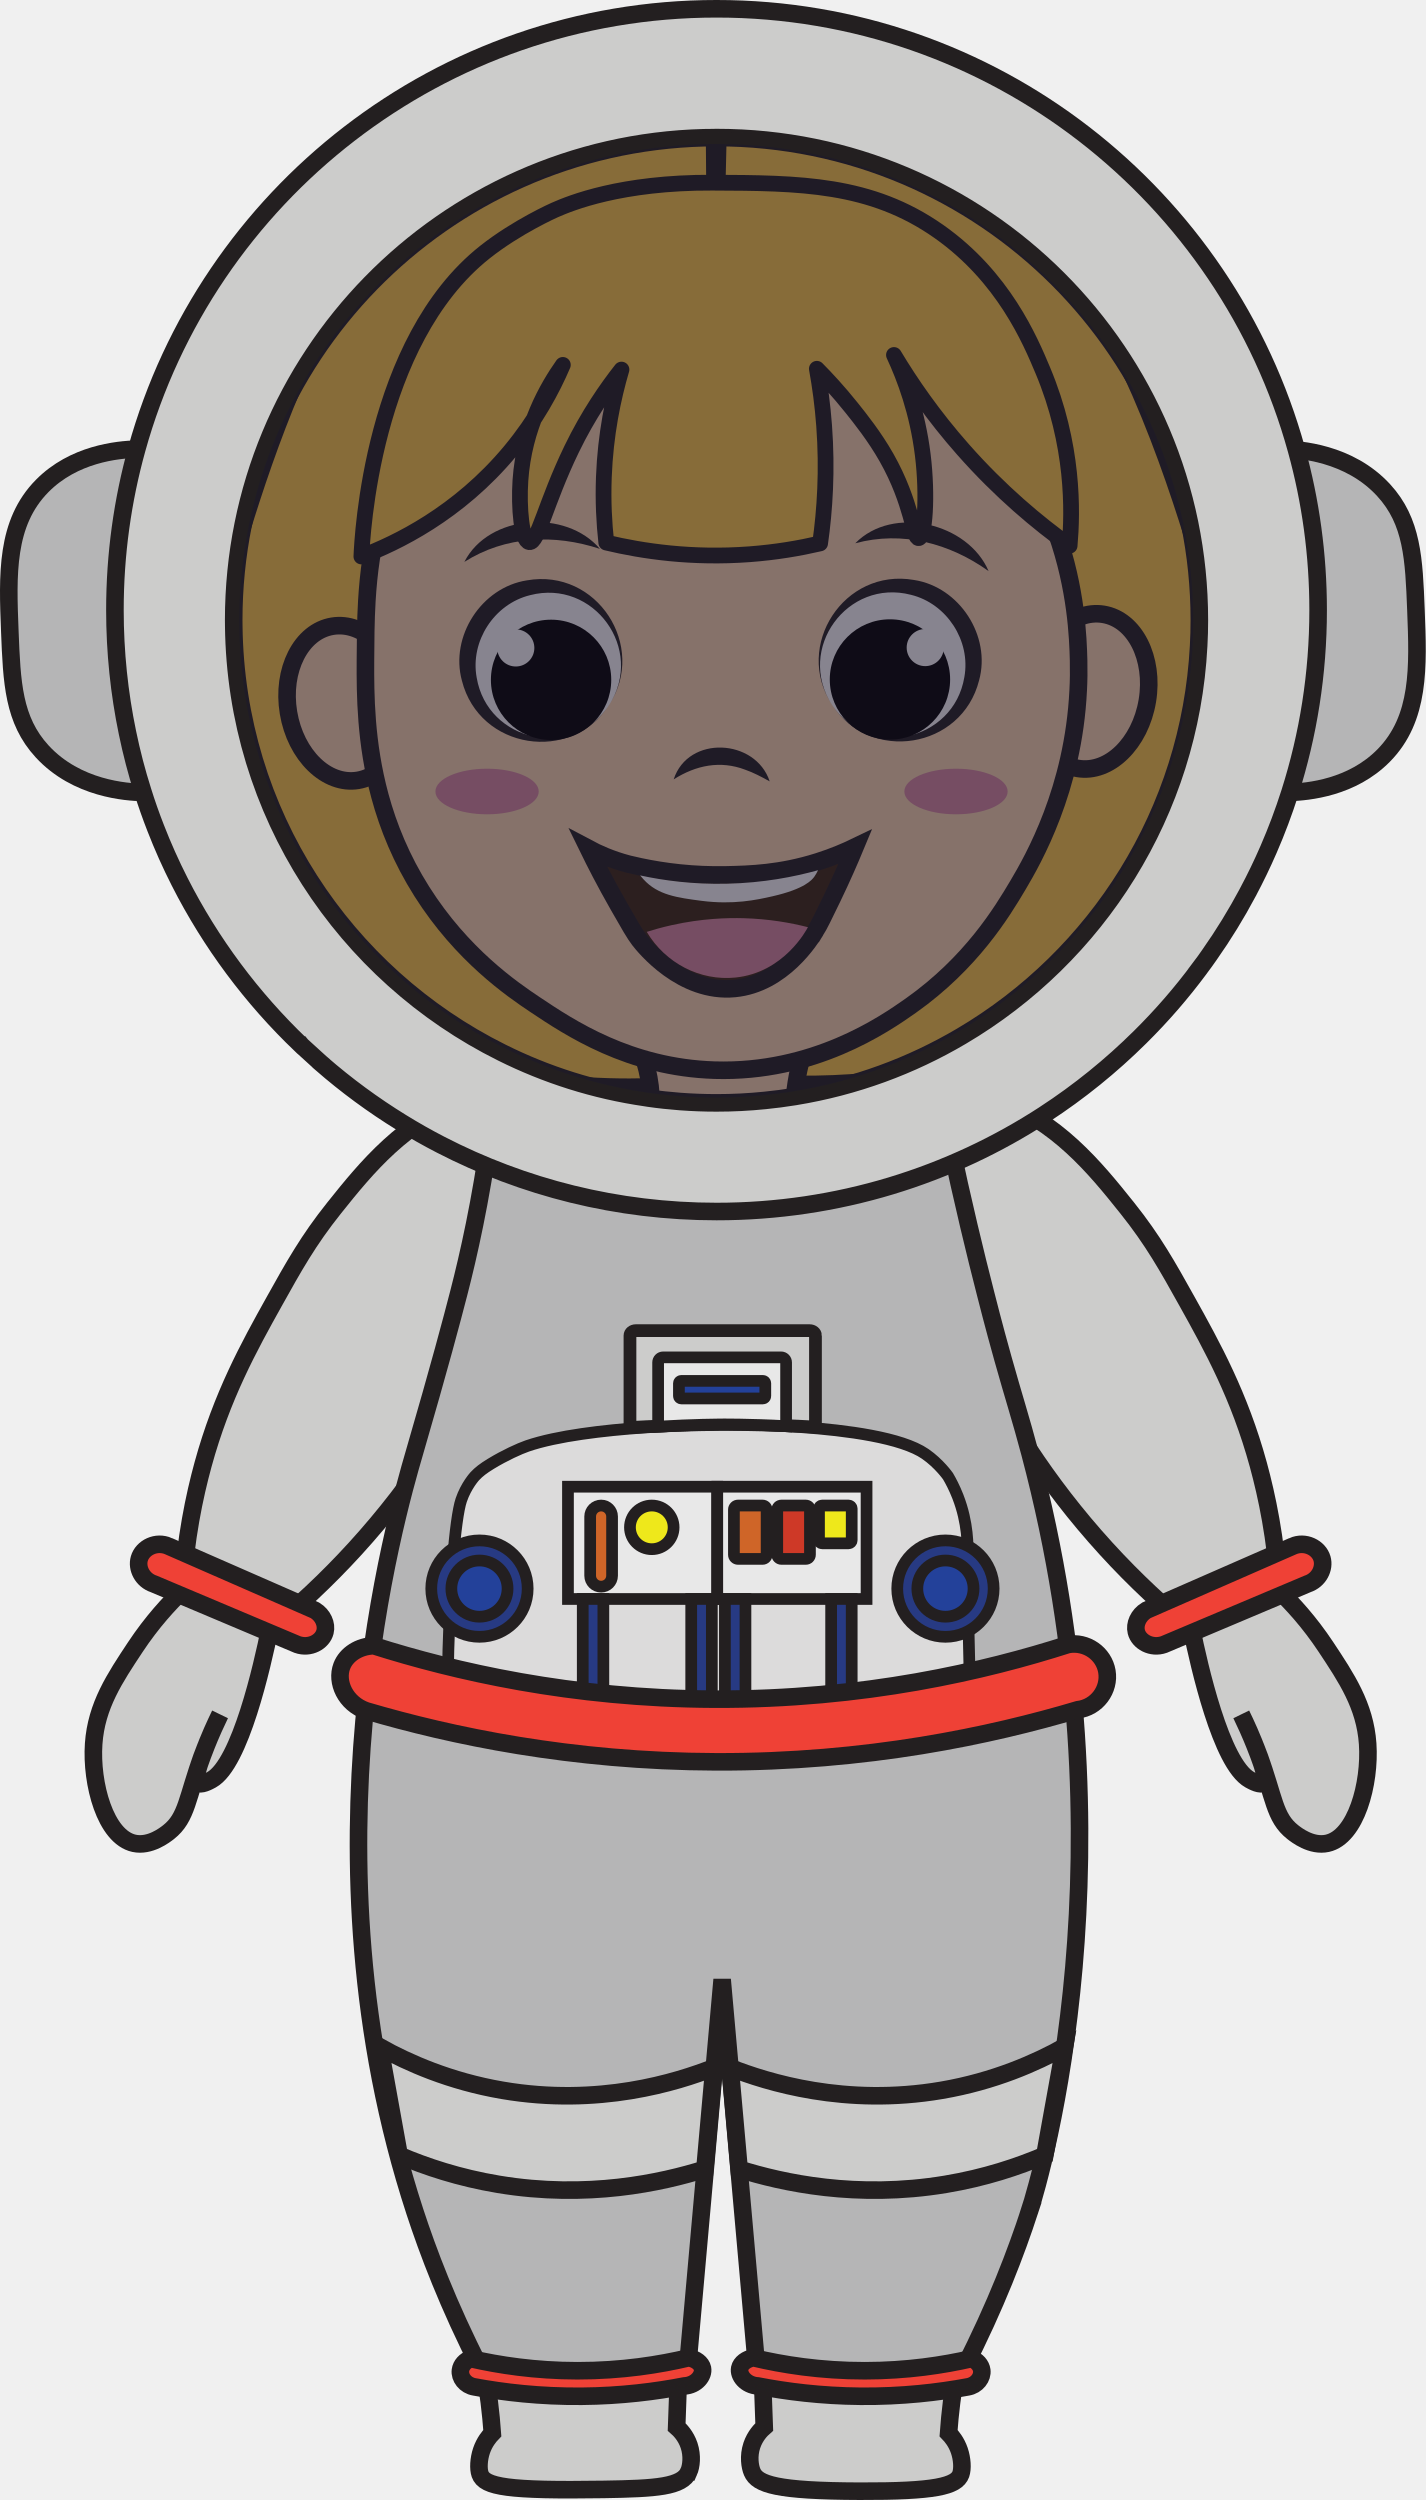
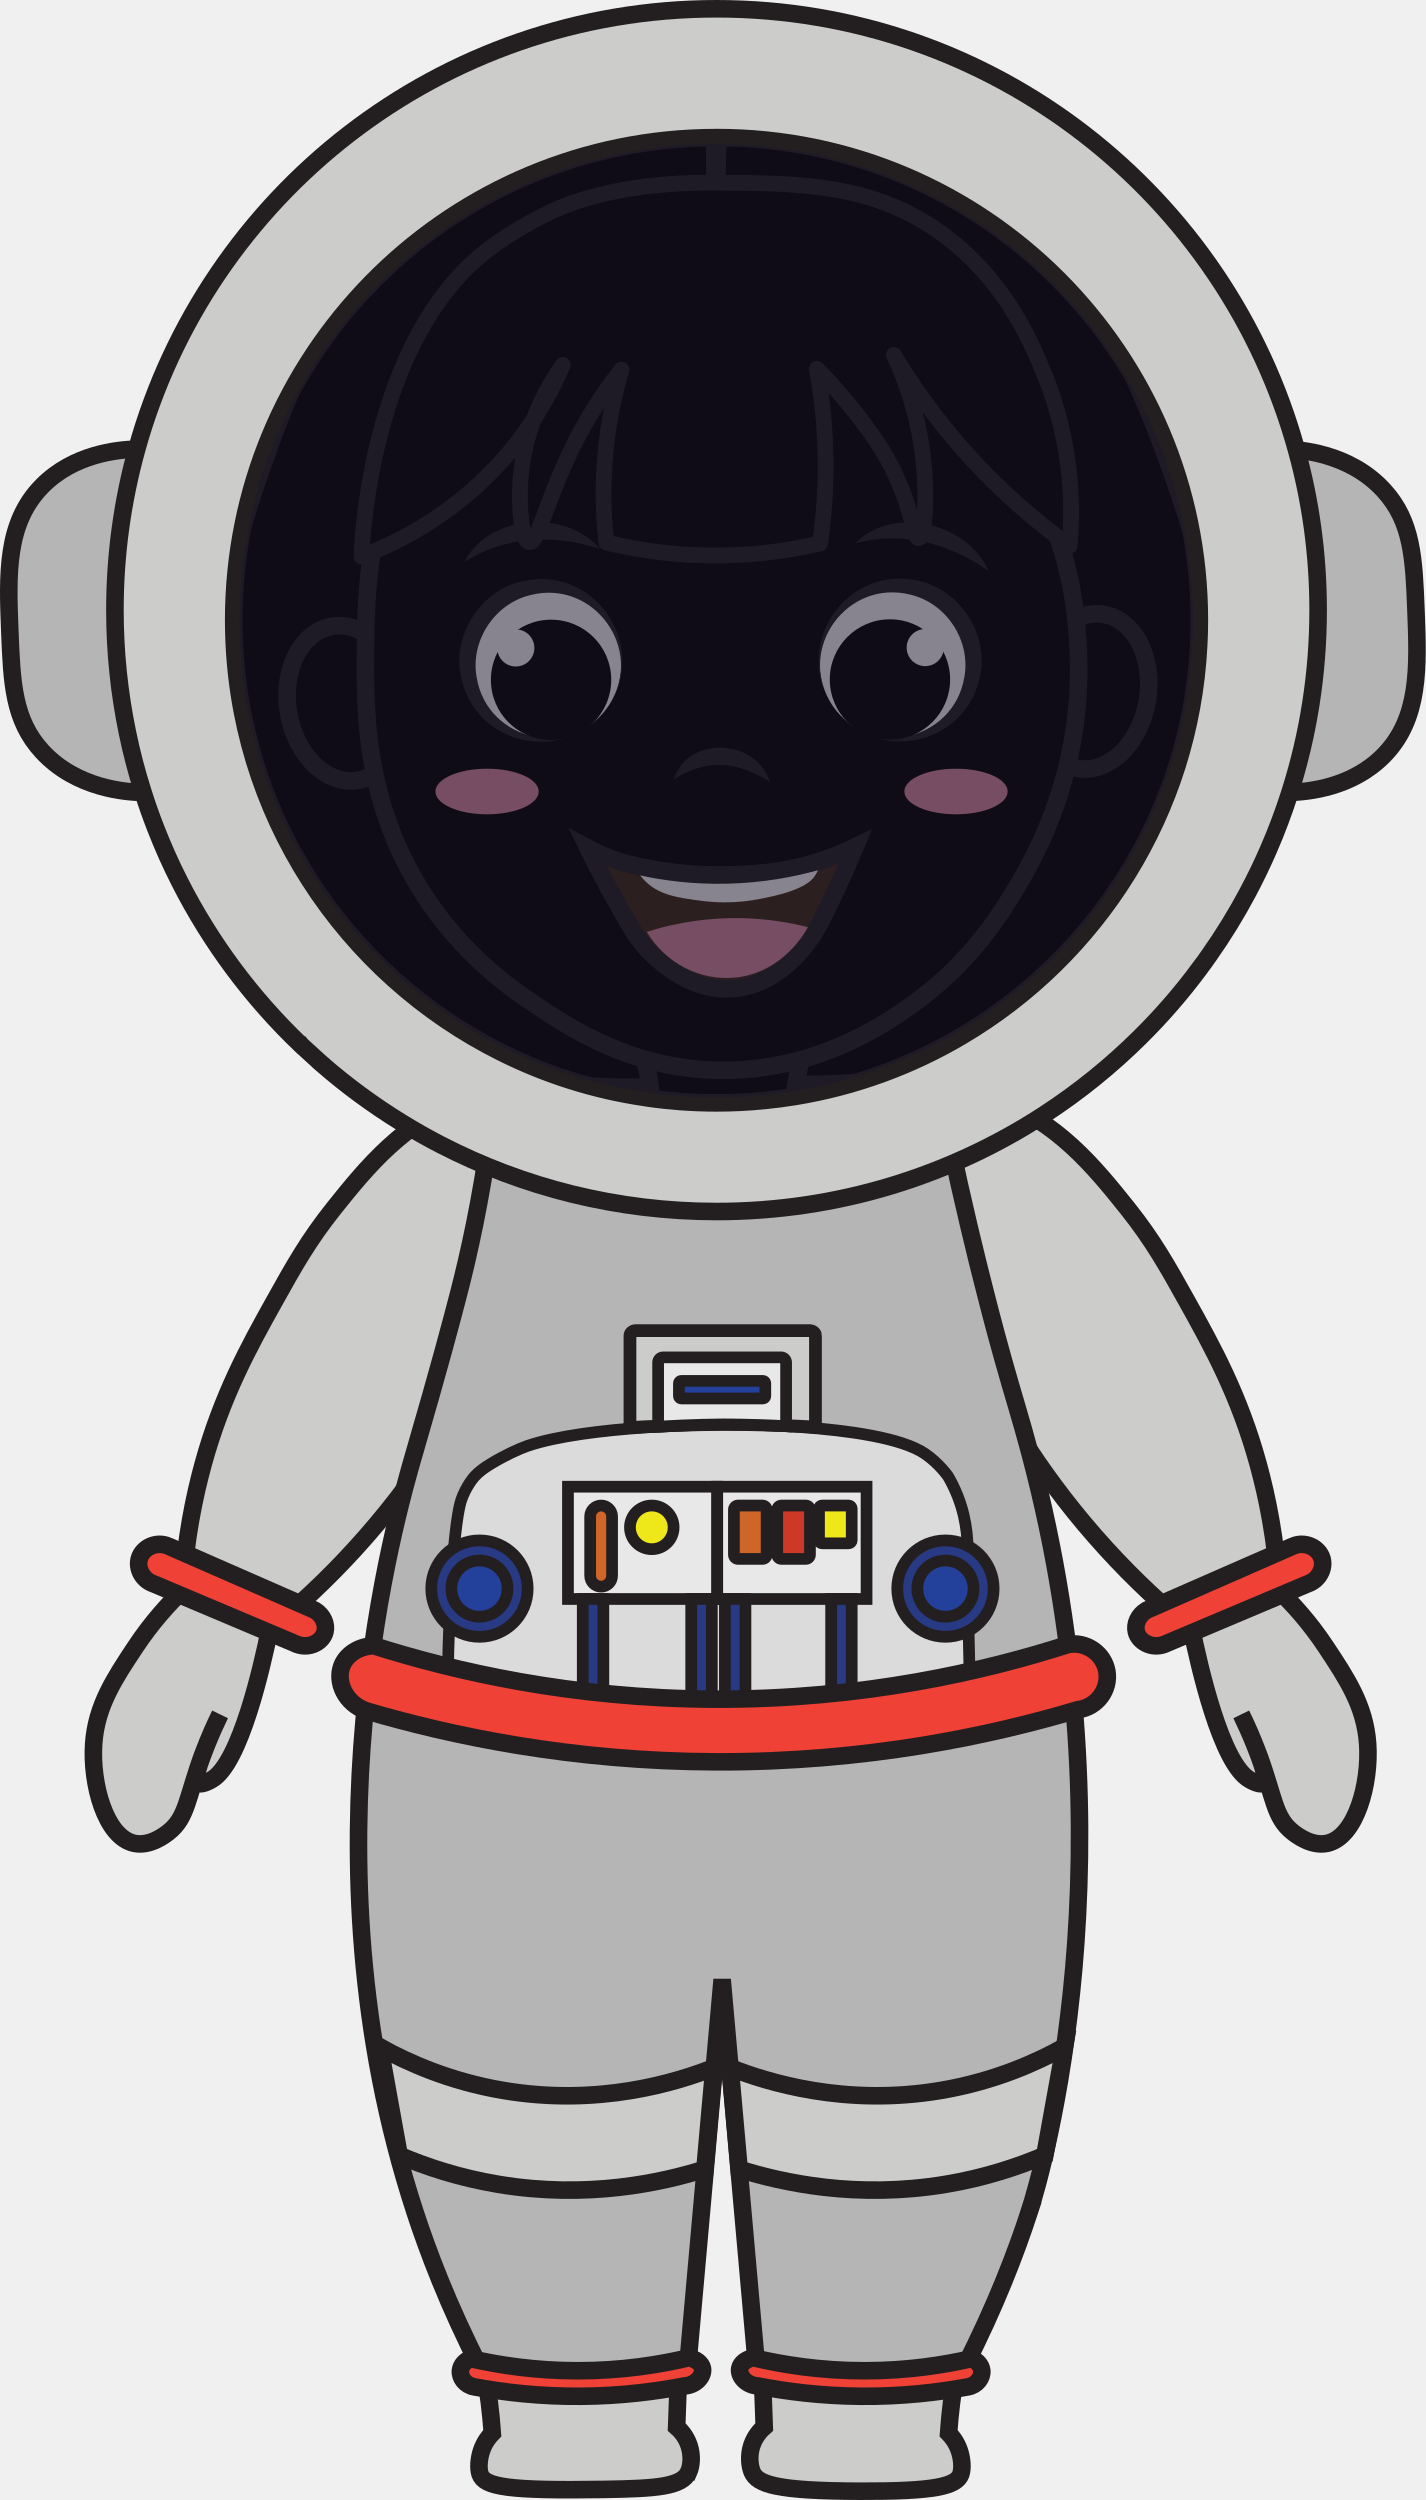
<svg xmlns="http://www.w3.org/2000/svg" id="Layer_2" data-name="Layer 2" viewBox="0 0 243.43 426.838">
  <defs>
    <style>
-       .cls-1 {
+       .astro-long-straight .cls-1 {
        fill: #fff;
      }

-       .cls-2 {
-         fill: #ffcb48;
+       .astro-long-straight .cls-2 {
+         fill: #hairColor;
        stroke-linecap: round;
        stroke-linejoin: round;
        stroke-width: 2.69px;
      }

-       .cls-2, .cls-3, .cls-4, .cls-5, .cls-6, .cls-7, .cls-8, .cls-9, .cls-10, .cls-11, .cls-12, .cls-13, .cls-14, .cls-15, .cls-16, .cls-17 {
+       .astro-long-straight .cls-2, .astro-long-straight .cls-3, .astro-long-straight .cls-4, .astro-long-straight .cls-5, .astro-long-straight .cls-6, .astro-long-straight .cls-7, .astro-long-straight .cls-8, .astro-long-straight .cls-9, .astro-long-straight .cls-10, .astro-long-straight .cls-11, .astro-long-straight .cls-12, .astro-long-straight .cls-13, .astro-long-straight .cls-14, .astro-long-straight .cls-15, .astro-long-straight .cls-16, .astro-long-straight .cls-17 {
        stroke: #231f20;
      }

-       .cls-3 {
+       .astro-long-straight .cls-3 {
        fill: #23419a;
      }

-       .cls-3, .cls-4, .cls-5, .cls-6, .cls-7, .cls-8, .cls-9, .cls-10, .cls-11, .cls-12, .cls-13, .cls-14, .cls-15, .cls-16, .cls-17 {
+       .astro-long-straight .cls-3, .astro-long-straight .cls-4, .astro-long-straight .cls-5, .astro-long-straight .cls-6, .astro-long-straight .cls-7, .astro-long-straight .cls-8, .astro-long-straight .cls-9, .astro-long-straight .cls-10, .astro-long-straight .cls-11, .astro-long-straight .cls-12, .astro-long-straight .cls-13, .astro-long-straight .cls-14, .astro-long-straight .cls-15, .astro-long-straight .cls-16, .astro-long-straight .cls-17 {
        stroke-miterlimit: 10;
      }

-       .cls-3, .cls-4, .cls-6, .cls-7, .cls-8, .cls-9, .cls-12, .cls-13, .cls-17 {
+       .astro-long-straight .cls-3, .astro-long-straight .cls-4, .astro-long-straight .cls-6, .astro-long-straight .cls-7, .astro-long-straight .cls-8, .astro-long-straight .cls-9, .astro-long-straight .cls-12, .astro-long-straight .cls-13, .astro-long-straight .cls-17 {
        stroke-width: 2px;
      }

-       .cls-4 {
+       .astro-long-straight .cls-4 {
        fill: #ce3927;
      }

-       .cls-5 {
-         fill: #fcd8b1;
+       .astro-long-straight .cls-5 {
+         fill: #skinColor;
      }

-       .cls-5, .cls-10, .cls-11, .cls-15, .cls-16 {
+       .astro-long-straight .cls-5, .astro-long-straight .cls-10, .astro-long-straight .cls-11, .astro-long-straight .cls-15, .astro-long-straight .cls-16 {
        stroke-width: 3px;
      }

-       .cls-6, .cls-17 {
+       .astro-long-straight .cls-6, .astro-long-straight .cls-17 {
        fill: #1d172c;
      }

-       .cls-7 {
+       .astro-long-straight .cls-7 {
        fill: #eee81b;
      }

-       .cls-8 {
+       .astro-long-straight .cls-8 {
        fill: #273a83;
      }

-       .cls-9 {
+       .astro-long-straight .cls-9 {
        fill: #e8e8e8;
      }

-       .cls-10 {
+       .astro-long-straight .cls-10 {
        fill: #3d2912;
      }

-       .cls-18 {
+       .astro-long-straight .cls-18 {
        fill: #db8aa1;
      }

-       .cls-11 {
+       .astro-long-straight .cls-11 {
        fill: #ef4136;
      }

-       .cls-12 {
+       .astro-long-straight .cls-12 {
        fill: #dcdbdb;
      }

-       .cls-13 {
+       .astro-long-straight .cls-13 {
        fill: #cf6528;
      }

-       .cls-14 {
+       .astro-long-straight .cls-14 {
        stroke-width: 2.176px;
      }

-       .cls-14, .cls-16 {
+       .astro-long-straight .cls-14, .astro-long-straight .cls-16 {
        fill: #cccccb;
      }

-       .cls-15 {
+       .astro-long-straight .cls-15 {
        fill: #b5b5b6;
      }

-       .cls-19 {
+       .astro-long-straight .cls-19 {
        fill: #231f20;
      }

-       .cls-17 {
+       .astro-long-straight .cls-17 {
        opacity: .53;
      }
    </style>
  </defs>
-   <g id="Layer_1-2" data-name="Layer 1">
+   <g class="astro-long-straight" id="Layer_1-2" data-name="Layer 1">
    <path class="cls-6" d="m203.451,105.733c0,1.46-.04,2.92-.12,4.36v.01c-1.48,28.43-17.38,53.04-40.52,66.67-10.01,5.91-21.37,9.75-33.51,10.95-2.72.28-5.49.42-8.28.42-2.09,0-4.16-.08-6.2-.23-10.88-.81-21.16-3.72-30.45-8.35-26.87-13.35-45.42-40.92-45.78-72.86v-.01c-.01-.32-.01-.64-.01-.96,0-45.51,36.91-82.4,82.44-82.4,45.52,0,82.43,36.89,82.43,82.4Z" />
    <path class="cls-2" d="m54.841,181.57v-.01c-.5-1.54-.65-2.76-.69-3.27-.64.08-1.59.17-2.75.13h-.01" />
    <path class="cls-16" d="m93.496,184.916c-3.214.042-8.191.459-13.758,2.541-10.745,4.019-17.085,11.767-22.701,18.803-4.398,5.51-6.857,9.923-10.235,15.986-4.266,7.655-8.918,16.053-12.136,27.805-1.472,5.376-3.013,12.694-3.54,21.541-2.179,2.097-5.149,5.284-8.026,9.631-3.465,5.236-6.662,9.98-7.108,16.51-.464,6.784,1.989,15.913,6.905,16.987,2.706.591,5.295-1.446,5.885-1.911,3.177-2.5,3.13-5.891,5.809-13.147,1.124-3.044,2.239-5.445,2.981-6.955-.645,1.331-1.533,3.254-2.477,5.63-1.988,5.003-1.752,5.79-1.421,6.064.595.492,1.981-.277,2.446-.535,4.912-2.725,8.681-19.662,9.911-25.624,2.122-1.732,4.564-3.831,7.195-6.302,2.45-2.301,4.939-4.808,7.427-7.535,10.414-11.414,17.335-22.876,21.929-32.194,3.214-7.474,6.477-16.896,8.62-28.032,1.353-7.029,2.022-13.515,2.293-19.261Z" />
    <path class="cls-16" d="m156.004,184.916c3.214.042,8.191.459,13.758,2.541,10.745,4.019,17.085,11.767,22.701,18.803,4.398,5.51,6.857,9.923,10.235,15.986,4.266,7.655,8.918,16.053,12.136,27.805,1.472,5.376,3.013,12.694,3.54,21.541,2.179,2.097,5.149,5.284,8.026,9.631,3.465,5.236,6.662,9.98,7.108,16.51.464,6.784-1.989,15.913-6.905,16.987-2.706.591-5.295-1.446-5.885-1.911-3.177-2.5-3.13-5.891-5.809-13.147-1.124-3.044-2.239-5.445-2.981-6.955.645,1.331,1.533,3.254,2.477,5.63,1.988,5.003,1.752,5.79,1.421,6.064-.595.492-1.981-.277-2.446-.535-4.912-2.725-8.681-19.662-9.911-25.624-2.122-1.732-4.564-3.831-7.195-6.302-2.45-2.301-4.939-4.808-7.427-7.535-10.414-11.414-17.335-22.876-21.929-32.194-3.214-7.474-6.477-16.896-8.62-28.032-1.353-7.029-2.022-13.515-2.293-19.261Z" />
    <path class="cls-11" d="m220.703,263.996c2.11-.936,4.464.233,5.008,2.112.485,1.677-.539,3.686-2.478,4.325-8.174,3.45-16.348,6.9-24.522,10.35-2.13.741-4.27-.468-4.701-2.178-.328-1.302.351-2.833,1.72-3.669,8.324-3.646,16.649-7.293,24.973-10.939Z" />
    <path class="cls-15" d="m220.031,135.302c3.401-.097,10.82-.839,16.201-6.296,6.245-6.332,5.901-15.114,5.52-24.829-.343-8.746-.594-15.137-5.52-20.493-5.904-6.42-14.475-6.95-17.173-7.008.324,19.542.648,39.084.971,58.626Z" />
    <path class="cls-2" d="m34.434,157.299c4.042,3.848,10.039,8.928,18.07,13.69,3.808,2.258,21.598,12.658,47.56,14.26,10.37.64,19.03-.2,24.56-.97,4.99.56,12.23,1.04,20.86.45.18-.01.36-.03.56-.04.22-.02.44-.03.66-.06,10.91-.86,23.91-3.48,37.31-9.83.44-.21.89-.43,1.34-.65.35-.17.7-.35,1.06-.53s.72-.36,1.08-.55c0-0.0.572-.299,1.18-.64,16.61-9.311,15.404-19.28,15.404-19.281-.177-1.467-.871-4.165-4.127-7.185,5.446,1.007,8.111-.289,9.478-1.376,7.499-5.963,1.791-26.225-3.534-45.129-.974-3.457-1.858-6.228-2.36-7.84-2.5-8.04-5.95-18.21-10.66-28.38,0-.03-.02-.05-.04-.08-8.8-18.99-21.96-37.98-41.36-43.19-.52-.14-1.03-.29-1.03-.29-11.4-2.99-21.12-.22-27.71,2.74v.08c-.01.34-.01.67-.02,1-.06,3-.12,5.56-.18,7.69-.14,5.38-.27,8.01-.37,8.01s-.19-2.63-.25-8.01c-.03-2.13-.05-4.69-.06-7.69-.01-.2-.01-.41-.01-.62v-.46c-7.41-2.74-17.7-5.1-28.74-2.45-20.96,5.03-34.26,25.63-43.02,46.24-3.63,8.54-6.49,17.08-8.78,24.52-.01.01-.01.02-.01.03-.909,2.833-1.781,5.733-2.61,8.7-4.978,17.82-7.472,34.751-8.43,50.23,1.393,2.537,2.787,5.073,4.18,7.61Z" />
    <path class="cls-5" d="m109.031,178.301c.986,2.264,2.19,5.881,2.14,10.395-.022,1.986-.282,3.739-.611,5.197,3.29,1.013,7.895,2.049,13.452,2.14,4.646.076,8.605-.531,11.618-1.223-.189-2.067-.255-4.549,0-7.338.324-3.539,1.072-6.537,1.834-8.866-9.478-.102-18.955-.204-28.433-.306Z" />
    <ellipse class="cls-5" cx="186.22" cy="118.045" rx="13.336" ry="9.805" transform="translate(39.28709 282.4332) rotate(-80.57965)" />
    <ellipse class="cls-5" cx="58.928" cy="120.075" rx="9.805" ry="13.336" transform="translate(-18.85881 11.26447) rotate(-9.42035)" />
    <path class="cls-5" d="m184.085,117.855c-.82,16.94-7.71,28.92-10.25,33.21-2.78,4.7-8.01,13.33-18.34,20.64-4.6,3.25-16.63,11.52-33.48,11.01-14.6-.45-24.75-7.24-30.73-11.24-3.85-2.58-12.41-8.43-19.26-19.26-3.5-5.54-5.74-11.07-7.16-16.32-2.46-9.08-2.5-17.28-2.47-23.12.02-3.24.03-6.68.24-10.24.57-9.41,2.5-19.68,9.39-29.43,16.48-23.31,46.93-23.38,49.98-23.34,2.62.03,31.43.89,49.54,24.72,4.21,5.55,7.01,11.23,8.86,16.53,3.35,9.54,3.65,17.81,3.75,21.76.04,1.74.02,3.44-.07,5.08Z" />
    <path class="cls-19" d="m115.02,133.068c2.467-7.609,13.986-6.982,16.395.344-1.486-.832-2.82-1.519-4.185-1.997-4.234-1.606-8.38-.783-12.21,1.653h0Z" />
    <path class="cls-19" d="m79.283,95.935c4.179-8.166,17.35-9.05,23.147-2.22-7.759-2.57-16.145-2.229-23.147,2.22h0Z" />
    <path class="cls-19" d="m146.026,92.755c6.416-6.557,19.255-3.489,22.762,4.754-6.646-4.758-14.755-6.923-22.762-4.754h0Z" />
    <g>
      <circle class="cls-1" cx="92.978" cy="113.205" r="13.142" />
      <path class="cls-19" d="m104.006,120.352c-6.48,10.055-22.166,7.64-25.14-4.135-2.072-7.564,3.343-15.934,11.097-17.13,11.967-2.103,20.578,11.245,14.043,21.265h0Zm0,0c6.138-9.537-2.657-21.553-13.503-18.735-6.122,1.497-10.254,7.859-9.119,14.062,1.852,11.059,16.425,14.172,22.622,4.672h0Z" />
    </g>
    <circle cx="94.087" cy="116.074" r="10.273" />
    <circle class="cls-1" cx="88.064" cy="110.626" r="3.169" />
    <path class="cls-10" d="m139.24,158.933c-.797,1.29-5.579,9.034-13.8,9.833-9.018.876-15.494-7.254-16.31-8.311-.766-.992-1.684-2.602-3.521-5.821-2.304-4.039-4.036-7.448-5.175-9.779,1.531.815,3.851,1.891,6.847,2.677.363.095,1.046.254,2.009.457,4.01.849,9.02,1.512,14.78,1.385,3.966-.087,9.187-.227,15.6-2.253,2.671-.844,4.824-1.785,6.331-2.513-.866,2.085-2.18,5.133-3.933,8.765-1.449,3-2.173,4.501-2.827,5.561Z" />
    <path class="cls-18" d="m137.94,158.302c-.267.522-4.134,7.764-12.382,8.599-6.022.61-11.946-2.442-15.134-7.796,1.038-.331,2.488-.754,4.242-1.146,5.179-1.158,9.55-1.265,12.304-1.189,4.262.118,7.97.768,10.97,1.533Z" />
    <path class="cls-1" d="m139.67,148.574c-.19.4-.4.78-.63,1.1-.38.53-1.62,2.1-7.18,3.36-2.67.61-6.66,1.47-12.08.77-4.11-.54-7.47-.97-9.92-3.68-.15-.17-.35-.39-.57-.66,4.01.87,9.02,1.55,14.78,1.42,6.25-.14,11.55-1.18,15.6-2.31Z" />
    <g>
      <circle class="cls-1" cx="153.055" cy="113.141" r="13.142" />
      <path class="cls-19" d="m142.027,120.289c6.197,9.5,20.772,6.386,22.622-4.673,1.135-6.203-2.996-12.566-9.119-14.062-10.848-2.817-19.641,9.198-13.502,18.735h0Zm0,0c-6.535-10.021,2.075-23.369,14.043-21.265,7.753,1.197,13.17,9.566,11.097,17.131-2.973,11.774-18.661,14.191-25.14,4.135h0Z" />
    </g>
    <circle cx="151.946" cy="116.01" r="10.273" />
    <circle class="cls-1" cx="157.969" cy="110.563" r="3.169" />
    <ellipse class="cls-18" cx="83.161" cy="135.138" rx="8.817" ry="3.893" />
    <ellipse class="cls-18" cx="163.223" cy="135.138" rx="8.817" ry="3.893" />
    <path class="cls-2" d="m121.598,31.188c-15.576-.068-24.227,3.497-26.876,4.665-0.0 0-6.433,2.838-11.924,7.185-19.305,15.283-20.97,48.713-21.095,51.975,5.872-2.237,16.513-7.259,25.452-18.038,4.366-5.264,7.151-10.484,8.943-14.675-2.654,3.763-6.633,10.597-7.244,19.731-.308,4.607.203,10.359,1.511,10.536,1.464.199,2.792-6.699,7.233-15.881,2.864-5.922,6.049-10.464,8.509-13.587-1.421,4.834-2.728,11.05-3.006,18.337-.158,4.139.044,7.903.415,11.202,6.23,1.49,14.627,2.727,24.454,1.992,4.475-.334,8.515-1.023,12.051-1.849.806-5.656,1.255-12.463.685-20.115-.259-3.484-.699-6.727-1.24-9.703,1.598,1.613,3.672,3.836,5.912,6.635,1.509,1.886,3.929,4.909,5.98,8.523,4.443,7.827,4.565,13.856,5.503,13.758,1.001-.105,1.57-7.048.688-14.217-.902-7.33-3.107-13.157-4.92-17.056,2.899,4.843,6.744,10.414,11.799,16.139,6.371,7.216,12.803,12.569,18.191,16.433.526-5.844.754-17.25-4.586-29.962-2.163-5.15-6.689-15.922-17.733-23.694-11.675-8.216-23.799-8.269-38.703-8.334Z" />
    <path class="cls-15" d="m23.399,76.676c-3.401.097-10.82.839-16.201,6.296-6.245,6.332-5.901,15.114-5.52,24.829.343,8.746.594,15.137,5.52,20.493,5.904,6.42,14.475,6.95,17.173,7.008-.324-19.542-.648-39.084-.971-58.626Z" />
    <path class="cls-15" d="m175.755,377.578c-2.18,6.67-5.68,16.02-11.23,26.83-3.96,1.49-10.53,3.4-18.81,3.21-7.1-.16-12.8-1.81-16.51-3.21-1.97-22.14-3.94-44.29-5.91-66.43-1.98,22.14-3.95,44.29-5.92,66.43-3.71,1.4-9.41,3.05-16.51,3.21-8.28.19-14.85-1.72-18.81-3.21-5.55-10.81-9.05-20.16-11.23-26.83-19.961-61.074-3.149-118.971-.1-129.45,4.404-15.133,6.411-22.755,7.6-27.35,1.674-6.469,3.754-15.714,5.367-27.459,26.12.308,52.24.617,78.36.925,2.341,11.063,4.522,20.008,6.202,26.534.235.911,1.34,5.331,2.993,11.226,1.822,6.497,3.044,10.233,4.607,16.124,18.01,67.871,2.013,122.985-.1,129.45Z" />
    <path class="cls-16" d="m221.361,76.82C209.391,33.4,169.591,1.5,122.341,1.5c-47.2,0-86.97,31.83-98.99,75.18-2.43,8.75-3.73,17.97-3.73,27.49,0,7.16.74,14.17,2.14,20.92.7,3.4,1.57,6.74,2.61,10.01.66,2.12,1.4,4.21,2.2,6.26,1.22,3.15,2.59,6.21,4.11,9.2,5.3,10.44,12.33,19.85,20.71,27.86h.01c.04.05.09.09.13.13l3.13,2.85c.06.06.12.11.18.16v.01c4.28,3.73,8.87,7.11,13.73,10.1,2.17,1.34,4.39,2.6,6.66,3.77,14.11,7.29,30.13,11.41,47.11,11.41,20.67,0,39.92-6.11,56.03-16.61l.01-.01c5.87-3.83,11.32-8.24,16.28-13.16,3.68-3.64,7.08-7.56,10.17-11.73,0,0,.01,0,0-.01.58-.76,1.13-1.53,1.67-2.31,2.4-3.41,4.58-6.97,6.55-10.66v-.01c1.27-2.38,2.45-4.82,3.53-7.31,1.38-3.17,2.6-6.42,3.66-9.75,3.12-9.82,4.81-20.27,4.81-31.12,0-9.47-1.28-18.64-3.69-27.35Zm-16.71,33.43v.01c-1.48,28.43-17.38,53.04-40.52,66.67-8.58,5.06-18.14,8.6-28.34,10.27-.04.01-.07.01-.11.02-1.67.27-3.36.49-5.06.66-2.72.28-5.49.42-8.28.42-2.09,0-4.16-.08-6.2-.23-1.82-.14-3.63-.33-5.41-.59-.17-.02-.33-.05-.5-.08-8.71-1.26-16.96-3.9-24.54-7.68-26.87-13.35-45.42-40.92-45.78-72.86v-.01c-.01-.32-.01-.64-.01-.96,0-44.79,35.75-81.23,80.29-82.37.32-.01.63-.02.95-.01.4-.02.8-.02,1.2-.02,45.52,0,82.43,36.89,82.43,82.4,0,1.46-.04,2.92-.12,4.36Z" />
    <path class="cls-16" d="m117.589,422.05c-1.141,2.538-5.469,2.838-14.522,2.981-16.389.258-20.348-.443-21.101-2.598-.321-.917-.238-2.595.252-4.032.501-1.47,1.33-2.457,1.838-2.978-.12-1.689-.289-3.457-.517-5.296-.236-1.898-.516-3.707-.824-5.421,2.107.57,4.817,1.198,8.009,1.676.611.091,4.078.602,7.573.721,6.873.234,13.239-1.069,17.574-2.25-.115,3.172-.229,6.344-.344,9.516.539.471,1.571,1.504,2.122,3.155.587,1.76.375,3.562-.059,4.526Z" />
    <path class="cls-16" d="m128.42,422.05c.907,2.13,4.161,3.241,18.367,3.287,12.817.042,16.528-.841,17.257-2.904.329-.93.234-2.607-.252-4.032-.501-1.47-1.33-2.457-1.838-2.978.12-1.689.289-3.457.517-5.296.236-1.898.516-3.707.824-5.421-2.107.57-4.817,1.198-8.009,1.676-.611.091-4.078.602-7.573.721-6.873.234-13.239-1.069-17.574-2.25.115,3.172.229,6.344.344,9.516-.539.471-1.571,1.504-2.122,3.155-.607,1.818-.325,3.625.059,4.526Z" />
    <path class="cls-12" d="m165.597,288.342c-10.377,2.803-24.045,5.422-40.181,5.728-20.301.385-37.142-3.028-48.98-6.42.22-16.41,1.28-28.49,2.31-31.53.84-2.48,2.32-4.08,2.32-4.08.71-.76,1.46-1.33,2.73-2.11,2.43-1.48,4.9-2.59,6.22-3.05,5.1-1.75,13.1-2.67,19.94-3.15.82-.06,1.63-.11,2.41-.15,6.01-.36,10.62-.38,10.62-.38,0,0,4.95-.05,11.23.3.79.04,1.6.09,2.43.15,8,.56,17.3,1.81,21.32,4.58,2.38,1.64,3.89,3.81,3.89,3.81.46.785,1.097,1.971,1.685,3.481,1.758,4.521,1.69,8.399,1.674,10.376-.044,5.324.159,12.893.383,22.445Z" />
    <rect class="cls-9" x="96.972" y="253.834" width="25.49" height="19.17" />
    <rect class="cls-9" x="122.462" y="253.834" width="25.49" height="19.17" />
    <polyline class="cls-8" points="102.495 293.03 103.015 293.03 103.015 273 99.495 273 99.495 292.64" />
    <polyline class="cls-8" points="118.015 294.1 118.015 273 121.535 273 121.535 294.13" />
    <polyline class="cls-8" points="123.765 294.1 123.765 273 127.275 273 127.275 294" />
    <polyline class="cls-8" points="141.905 292.72 141.905 273 145.415 273 145.415 292.21" />
    <rect class="cls-13" x="125.306" y="257.047" width="5.583" height="9.111" rx=".698" ry=".698" />
    <rect class="cls-4" x="132.705" y="257.047" width="5.583" height="9.111" rx=".711" ry=".711" />
    <rect class="cls-7" x="139.833" y="257.047" width="5.583" height="6.452" rx=".531" ry=".531" />
    <circle class="cls-7" cx="111.283" cy="260.773" r="3.726" />
    <rect class="cls-13" x="100.763" y="257.047" width="3.739" height="13.851" rx="1.87" ry="1.87" />
    <circle class="cls-8" cx="81.862" cy="271.232" r="8.229" />
    <circle class="cls-3" cx="81.862" cy="271.232" r="4.799" />
    <circle class="cls-8" cx="161.42" cy="271.232" r="8.229" />
    <circle class="cls-3" cx="161.42" cy="271.232" r="4.799" />
    <path class="cls-14" d="m139.229,228.03v15.48c0,.05,0,.1-.024.14-.983-.06-1.942-.11-2.877-.15-7.435-.35-13.296-.3-13.296-.3,0,0-5.458.02-12.574.38-.924.04-1.883.09-2.853.15-.035-.07-.047-.14-.047-.22v-15.48c0-.47.45-.84.995-.84h29.682c.545,0,.995.37.995.84Z" />
    <path class="cls-9" d="m134.215,232.62v10.88c-6.28-.35-11.23-.3-11.23-.3,0,0-4.61.02-10.62.38v-10.96c0-.48.38-.87.86-.87h20.13c.48,0,.86.39.86.87Z" />
    <rect class="cls-3" x="115.917" y="235.77" width="14.746" height="2.994" rx=".408" ry=".408" />
    <path class="cls-11" d="m63.824,280.986c-2.504.065-4.694,1.461-5.464,3.466-1.051,2.736.614,6.413,4.174,7.648,14.444,4.251,34.936,8.627,59.724,8.709,25.789.085,47.027-4.509,61.771-8.898,3.225-.38,5.483-3.42,4.956-6.542-.516-3.054-3.528-5.171-6.65-4.586-13.953,4.476-34.794,9.431-60.382,9.325-24.465-.101-44.474-4.792-58.128-9.122Z" />
    <path class="cls-11" d="m80.373,402.707c-.945.334-1.642,1.104-1.758,1.987-.161,1.233.827,2.568,2.37,2.828,5.022.93,11.229,1.666,18.344,1.605,6.756-.058,12.669-.82,17.503-1.758,2.111-.118,3.355-1.805,3.105-3.019-.179-.868-1.142-1.602-2.341-1.796-4.933,1.17-11.412,2.225-19.032,2.217-7.23-.008-13.412-.971-18.191-2.064Z" />
    <path class="cls-11" d="m165.862,402.707c.945.334,1.642,1.104,1.758,1.987.161,1.233-.827,2.568-2.37,2.828-5.022.93-11.229,1.666-18.344,1.605-6.756-.058-12.669-.82-17.503-1.758-2.111-.118-3.355-1.805-3.105-3.019.179-.868,1.142-1.602,2.341-1.796,4.933,1.17,11.412,2.225,19.032,2.217,7.23-.008,13.412-.971,18.191-2.064Z" />
    <path class="cls-16" d="m64.819,349.483c4.845,2.69,11.952,5.863,20.981,7.408,16.428,2.81,29.761-1.388,36.092-3.876-.515,5.776-1.03,11.552-1.545,17.328-7.393,2.318-20.052,5.123-35.235,2.599-6.714-1.116-12.412-3.023-16.952-4.961-1.114-6.166-2.227-12.332-3.341-18.498Z" />
    <path class="cls-16" d="m181.727,349.483c-4.845,2.69-11.952,5.863-20.981,7.408-16.428,2.81-29.761-1.388-36.092-3.876.515,5.776,1.03,11.552,1.545,17.328,7.393,2.318,20.052,5.123,35.235,2.599,6.714-1.116,12.412-3.023,16.952-4.961,1.114-6.166,2.227-12.332,3.341-18.498Z" />
    <path class="cls-11" d="m28.797,263.996c-2.11-.936-4.464.233-5.008,2.112-.485,1.677.539,3.686,2.478,4.325,8.174,3.45,16.348,6.9,24.522,10.35,2.13.741,4.27-.468,4.701-2.178.328-1.302-.351-2.833-1.72-3.669-8.324-3.646-16.649-7.293-24.973-10.939Z" />
    <path class="cls-17" d="m204.725,105.984c0,1.46-.04,2.92-.12,4.36v.01c-1.48,28.43-17.38,53.04-40.52,66.67-10.01,5.91-21.37,9.75-33.51,10.95-2.72.28-5.49.42-8.28.42-2.09,0-4.16-.08-6.2-.23-10.88-.81-21.16-3.72-30.45-8.35-26.87-13.35-45.42-40.92-45.78-72.86v-.01c-.01-.32-.01-.64-.01-.96,0-45.51,36.91-82.4,82.44-82.4,45.52,0,82.43,36.89,82.43,82.4Z" />
  </g>
</svg>
